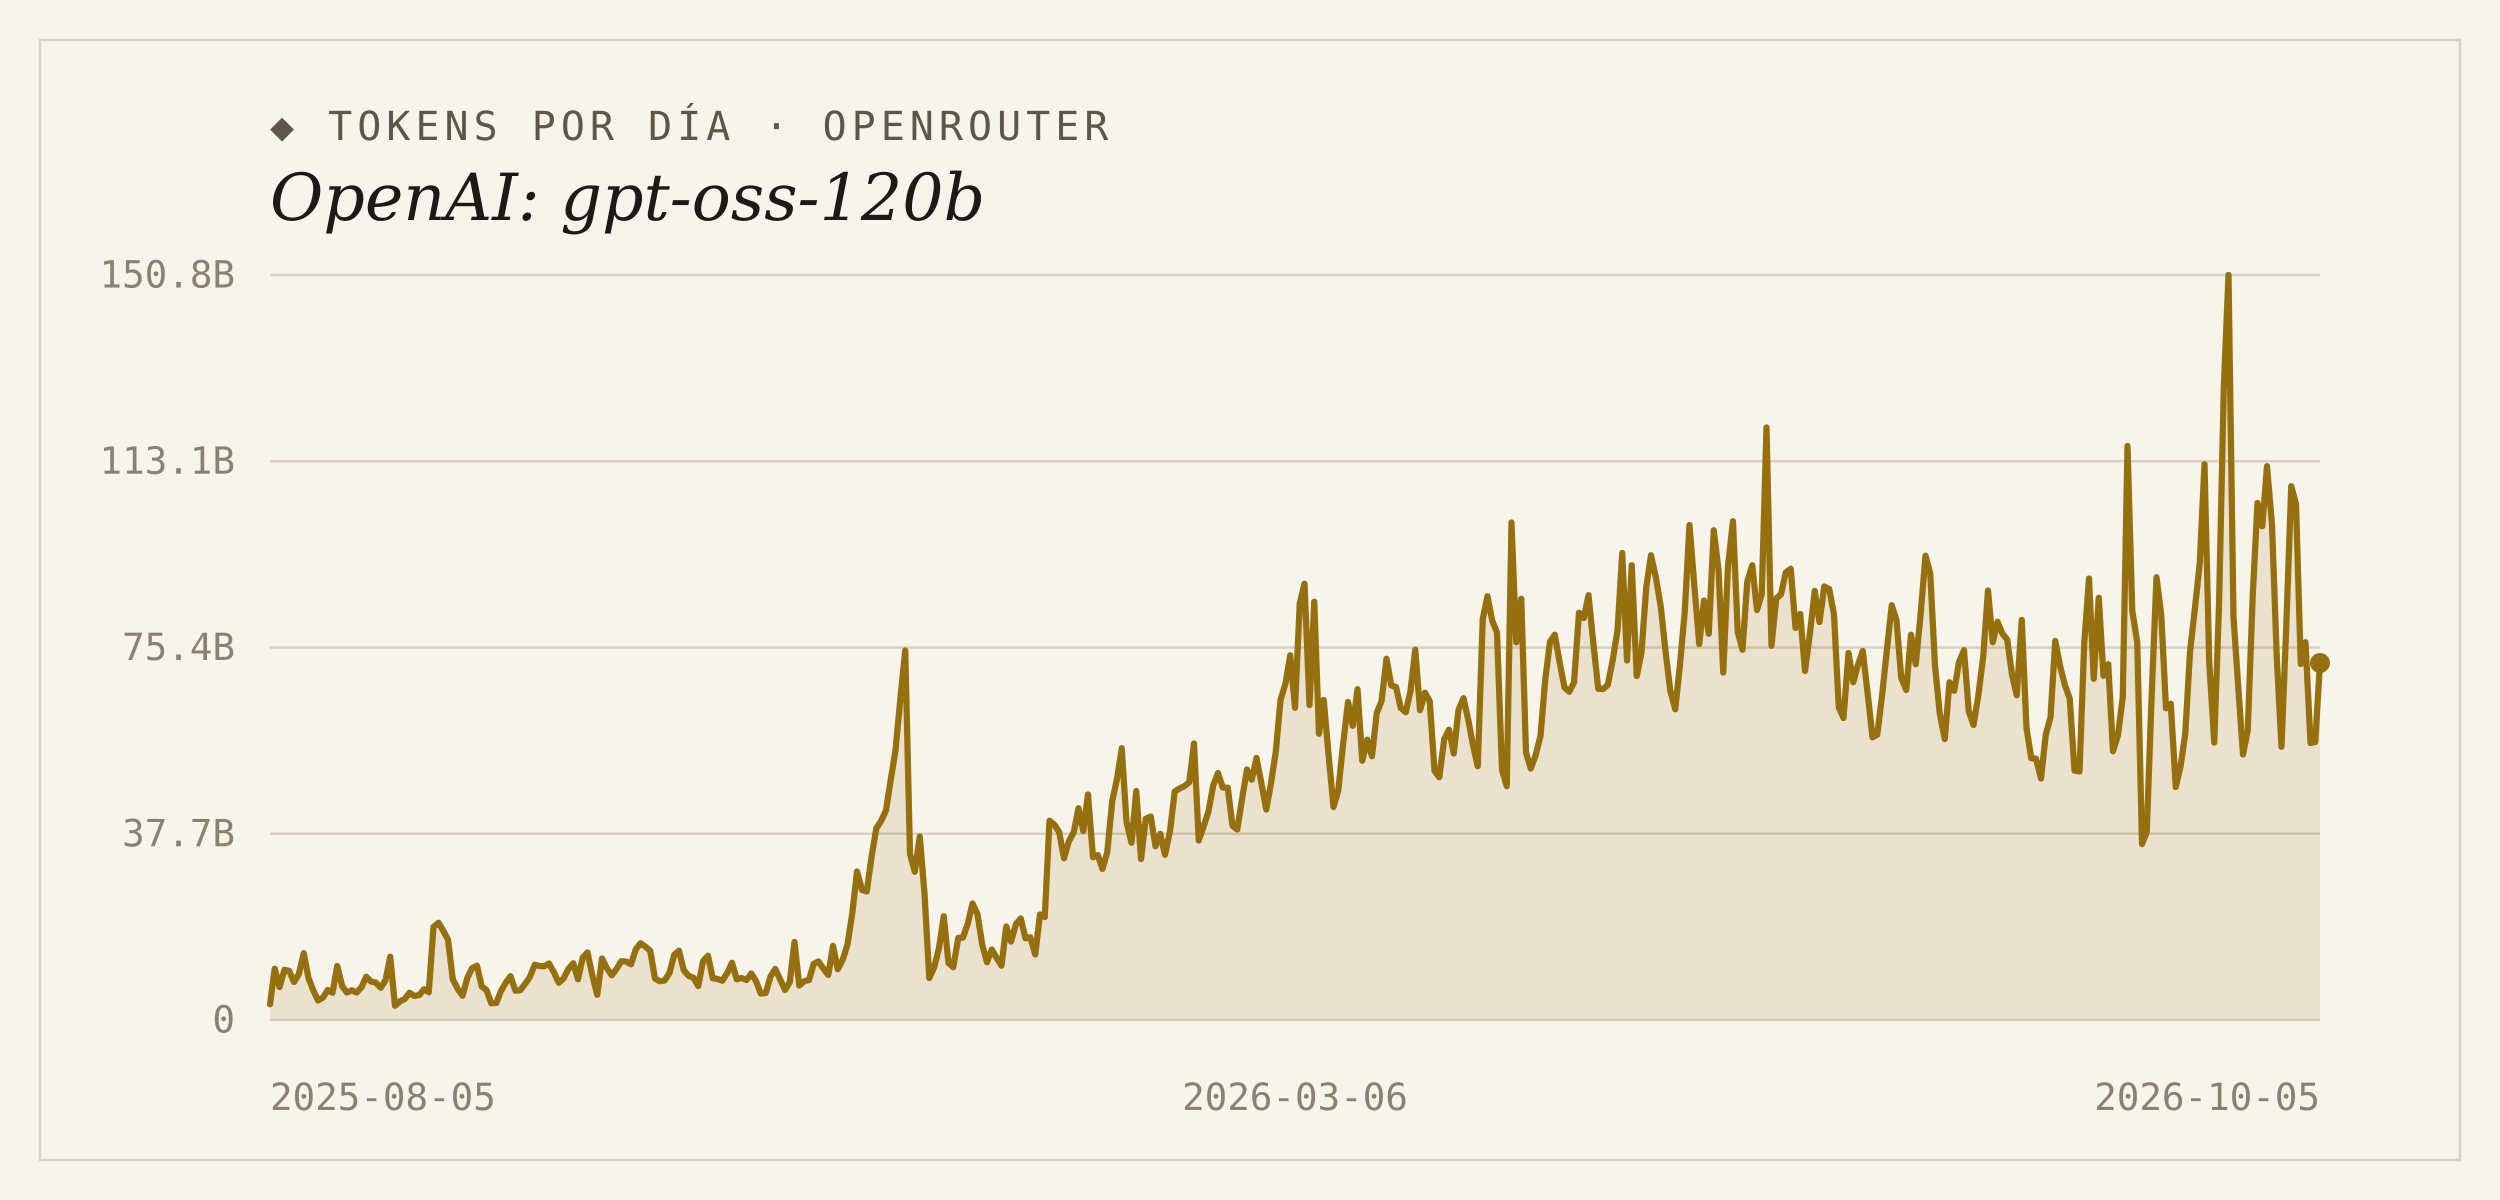
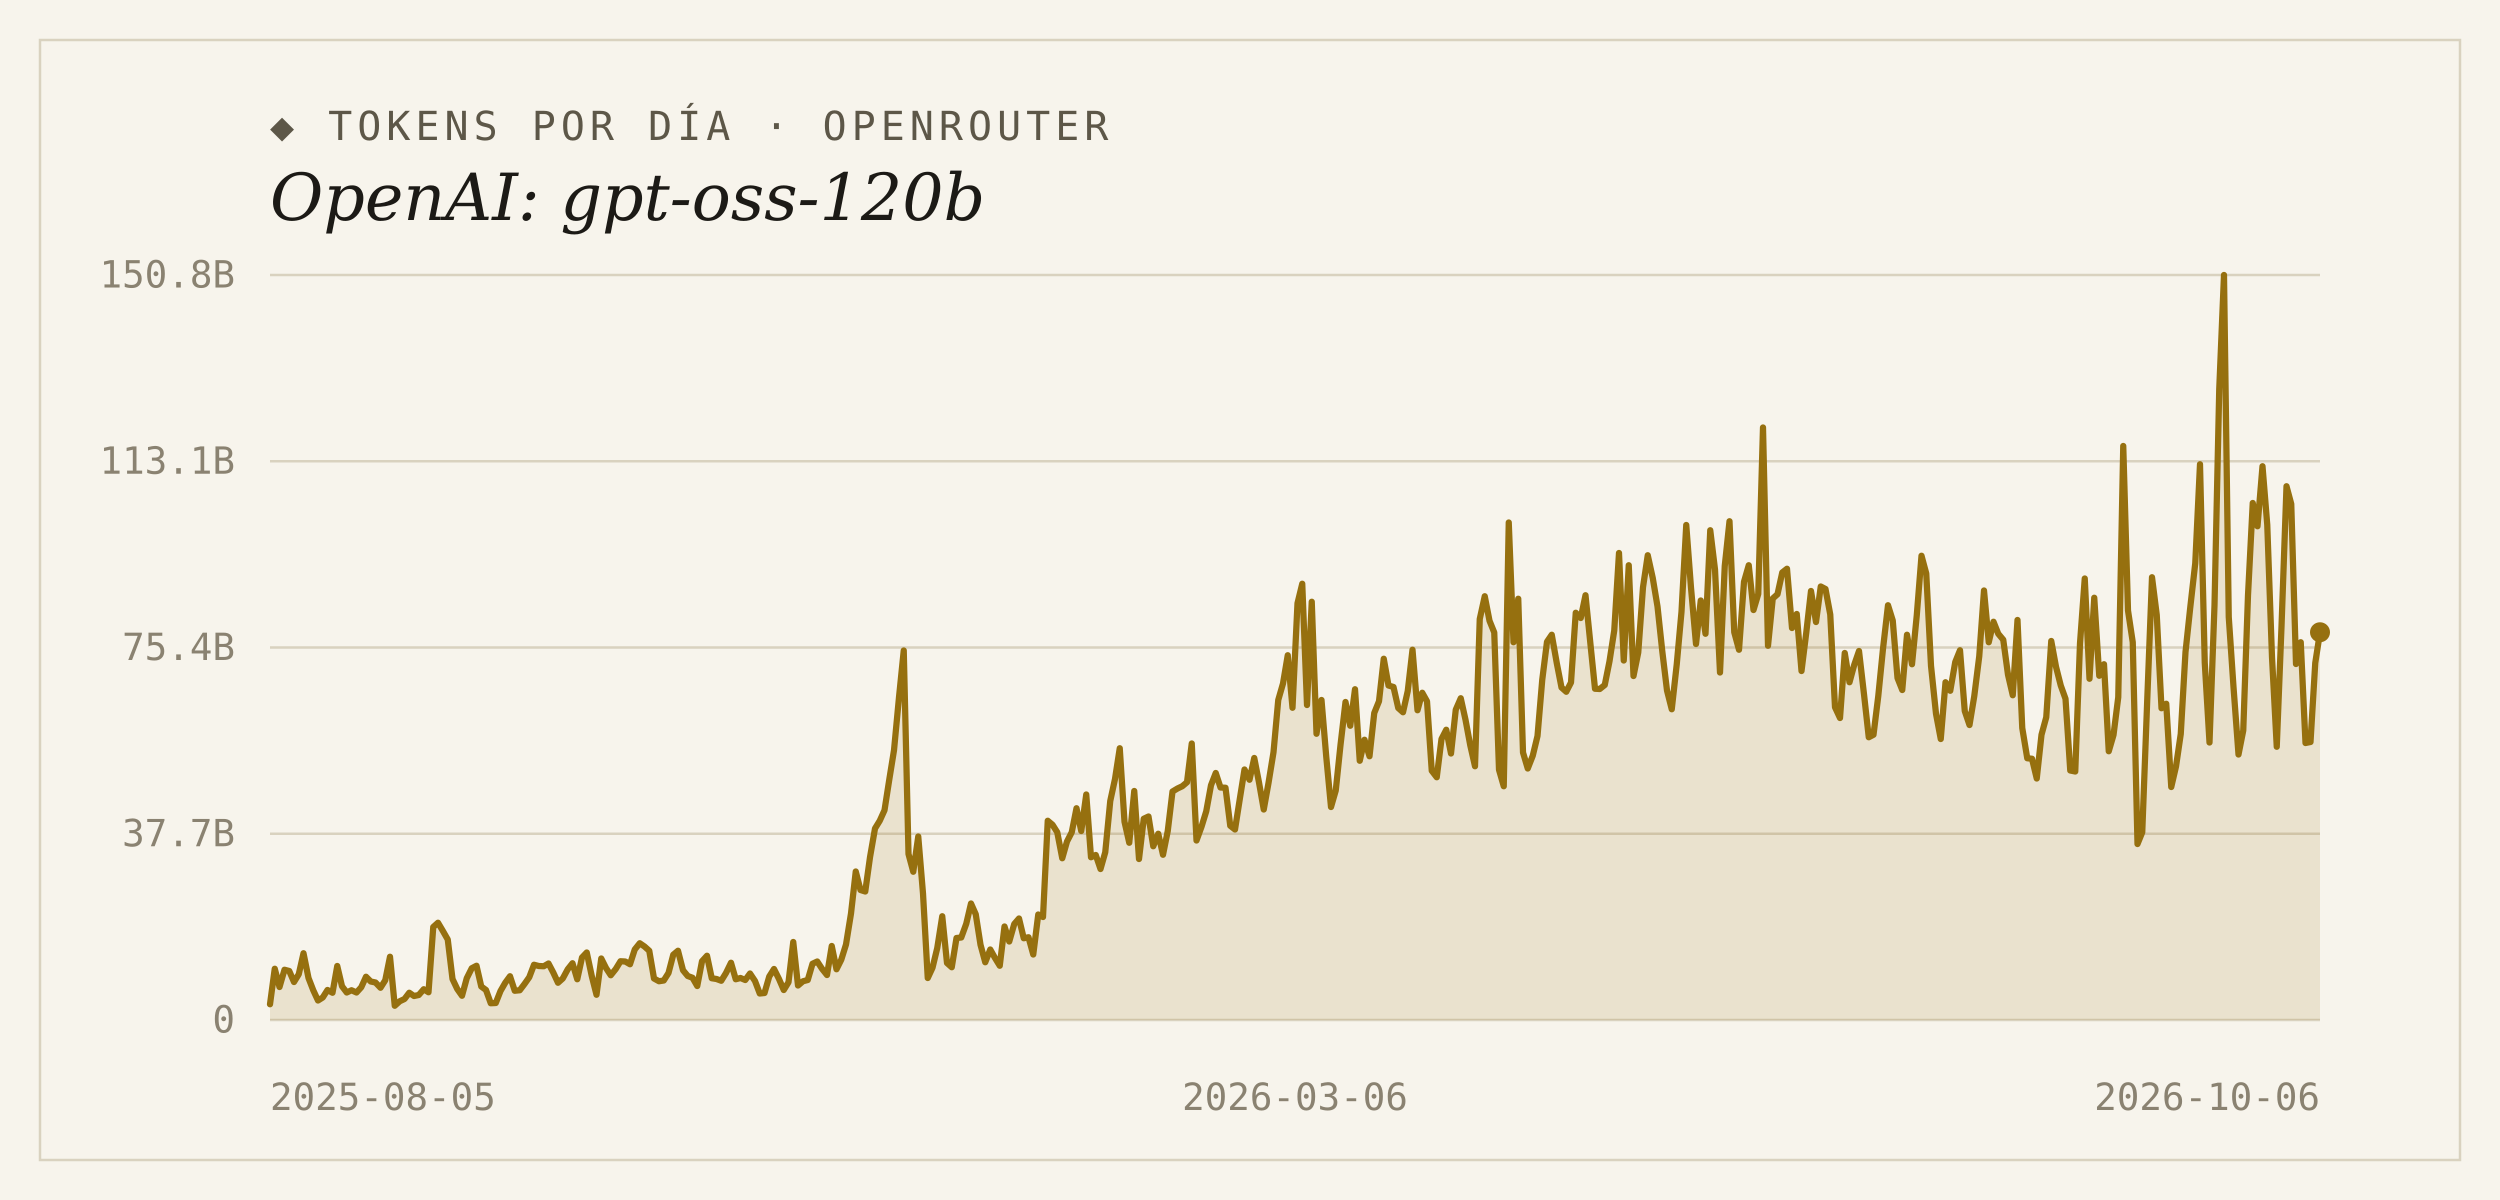
<svg xmlns="http://www.w3.org/2000/svg" width="1000" height="480" viewBox="0 0 1000 480">
  <rect width="1000" height="480" fill="#f7f4ec" />
  <rect x="16" y="16" width="968" height="448" fill="none" stroke="#d9d2bf" stroke-width="1" />
  <text x="108" y="56" font-family="'DejaVu Sans Mono', Consolas, monospace" font-size="16" letter-spacing="2" fill="#5d5748">◆ TOKENS POR DÍA · OPENROUTER</text>
  <text x="108" y="88" font-family="Georgia, 'DejaVu Serif', serif" font-size="26" font-style="italic" fill="#1c1a16">OpenAI: gpt-oss-120b</text>
  <line x1="108" y1="408.0" x2="928" y2="408.0" stroke="#d9d2bf" stroke-width="1" />
  <text x="94" y="413" text-anchor="end" font-family="'DejaVu Sans Mono', Consolas, monospace" font-size="15" fill="#8a8271">0</text>
  <line x1="108" y1="333.5" x2="928" y2="333.5" stroke="#d9d2bf" stroke-width="1" />
  <text x="94" y="338.5" text-anchor="end" font-family="'DejaVu Sans Mono', Consolas, monospace" font-size="15" fill="#8a8271">37.7B</text>
  <line x1="108" y1="259.0" x2="928" y2="259.0" stroke="#d9d2bf" stroke-width="1" />
  <text x="94" y="264" text-anchor="end" font-family="'DejaVu Sans Mono', Consolas, monospace" font-size="15" fill="#8a8271">75.4B</text>
  <line x1="108" y1="184.5" x2="928" y2="184.5" stroke="#d9d2bf" stroke-width="1" />
  <text x="94" y="189.5" text-anchor="end" font-family="'DejaVu Sans Mono', Consolas, monospace" font-size="15" fill="#8a8271">113.1B</text>
  <line x1="108" y1="110.0" x2="928" y2="110.0" stroke="#d9d2bf" stroke-width="1" />
  <text x="94" y="115" text-anchor="end" font-family="'DejaVu Sans Mono', Consolas, monospace" font-size="15" fill="#8a8271">150.8B</text>
-   <path d="M 108,408.0 L 108.0,401.7 L 109.9,387.5 L 111.8,394.8 L 113.8,387.9 L 115.7,388.4 L 117.6,392.8 L 119.5,389.7 L 121.5,381.3 L 123.4,391.2 L 125.3,396.1 L 127.2,400.2 L 129.2,399.0 L 131.1,396.0 L 133.0,397.1 L 134.9,386.4 L 136.9,394.5 L 138.8,397.0 L 140.7,396.1 L 142.6,397.0 L 144.6,394.9 L 146.5,390.7 L 148.4,392.6 L 150.3,393.0 L 152.3,395.1 L 154.2,392.1 L 156.1,382.7 L 158.0,402.3 L 160.0,400.5 L 161.9,399.6 L 163.8,397.1 L 165.7,398.4 L 167.7,398.0 L 169.6,395.7 L 171.5,396.9 L 173.4,370.8 L 175.4,369.1 L 177.3,372.3 L 179.2,375.8 L 181.1,391.6 L 183.1,395.6 L 185.0,398.3 L 186.9,391.3 L 188.8,387.3 L 190.8,386.3 L 192.7,394.6 L 194.6,396.0 L 196.5,401.3 L 198.5,401.2 L 200.4,396.4 L 202.3,393.1 L 204.2,390.5 L 206.2,396.3 L 208.1,396.1 L 210.0,393.6 L 211.9,390.9 L 213.9,385.9 L 215.8,386.4 L 217.7,386.5 L 219.6,385.4 L 221.6,389.0 L 223.5,393.1 L 225.4,391.4 L 227.3,387.7 L 229.3,385.3 L 231.2,391.7 L 233.1,383.0 L 235.0,381.0 L 237.0,390.4 L 238.9,397.9 L 240.8,383.4 L 242.7,387.2 L 244.7,390.1 L 246.6,387.6 L 248.5,384.5 L 250.4,384.6 L 252.4,385.7 L 254.3,379.8 L 256.2,377.3 L 258.1,378.6 L 260.1,380.3 L 262.0,391.4 L 263.9,392.5 L 265.8,392.2 L 267.8,389.2 L 269.7,381.9 L 271.6,380.3 L 273.5,388.1 L 275.5,390.4 L 277.4,391.1 L 279.3,394.4 L 281.2,384.5 L 283.2,382.3 L 285.1,391.3 L 287.0,391.6 L 288.9,392.3 L 290.9,389.2 L 292.8,385.1 L 294.7,391.7 L 296.6,391.2 L 298.6,392.0 L 300.5,389.4 L 302.4,392.4 L 304.3,397.4 L 306.3,397.2 L 308.2,390.6 L 310.1,387.6 L 312.0,391.6 L 314.0,396.0 L 315.9,392.9 L 317.8,376.8 L 319.7,394.2 L 321.7,392.5 L 323.6,392.0 L 325.5,385.5 L 327.4,384.6 L 329.4,387.5 L 331.3,390.0 L 333.2,378.4 L 335.1,387.7 L 337.1,383.9 L 339.0,377.8 L 340.9,365.4 L 342.8,348.6 L 344.8,356.0 L 346.7,356.6 L 348.6,342.9 L 350.5,331.4 L 352.5,328.3 L 354.4,324.1 L 356.3,311.9 L 358.2,300.1 L 360.2,278.9 L 362.1,260.2 L 364.0,341.6 L 365.9,348.7 L 367.9,334.6 L 369.8,357.4 L 371.7,391.2 L 373.6,387.1 L 375.6,379.2 L 377.5,366.5 L 379.4,385.2 L 381.3,386.9 L 383.3,375.2 L 385.2,375.0 L 387.1,369.5 L 389.0,361.4 L 391.0,365.7 L 392.9,377.9 L 394.8,384.9 L 396.7,379.8 L 398.7,383.2 L 400.6,386.3 L 402.5,370.6 L 404.4,376.6 L 406.4,369.6 L 408.3,367.4 L 410.2,375.3 L 412.1,374.9 L 414.1,381.8 L 416.0,365.8 L 417.9,366.8 L 419.8,328.3 L 421.8,329.9 L 423.7,332.9 L 425.6,343.3 L 427.5,336.6 L 429.5,332.9 L 431.4,323.3 L 433.3,332.4 L 435.2,317.8 L 437.2,342.9 L 439.1,342.0 L 441.0,347.6 L 442.9,340.9 L 444.9,320.4 L 446.8,311.6 L 448.7,299.3 L 450.6,328.7 L 452.6,337.1 L 454.5,316.4 L 456.4,343.6 L 458.3,327.5 L 460.3,326.6 L 462.2,338.5 L 464.1,333.5 L 466.0,341.9 L 468.0,332.4 L 469.9,316.6 L 471.8,315.4 L 473.7,314.5 L 475.7,312.9 L 477.6,297.4 L 479.5,336.2 L 481.4,330.7 L 483.4,324.5 L 485.3,314.1 L 487.2,309.2 L 489.1,315.0 L 491.1,315.1 L 493.0,330.3 L 494.9,331.8 L 496.8,319.7 L 498.8,307.8 L 500.7,311.9 L 502.6,303.2 L 504.5,313.0 L 506.5,323.8 L 508.4,313.2 L 510.3,300.9 L 512.2,280.0 L 514.2,273.4 L 516.1,262.1 L 518.0,283.1 L 519.9,241.3 L 521.8,233.5 L 523.8,282.0 L 525.7,240.7 L 527.6,293.5 L 529.5,280.0 L 531.5,302.7 L 533.4,322.8 L 535.3,316.2 L 537.2,298.0 L 539.2,280.8 L 541.1,290.3 L 543.0,275.7 L 544.9,304.3 L 546.9,295.9 L 548.8,302.5 L 550.7,285.2 L 552.6,280.5 L 554.6,263.5 L 556.5,274.2 L 558.4,274.8 L 560.3,283.2 L 562.3,284.9 L 564.2,276.4 L 566.1,259.9 L 568.0,284.1 L 570.0,277.1 L 571.9,280.5 L 573.8,308.3 L 575.7,310.9 L 577.7,295.6 L 579.6,291.9 L 581.5,301.4 L 583.4,283.9 L 585.4,279.3 L 587.3,287.9 L 589.2,298.1 L 591.1,306.5 L 593.1,247.6 L 595.0,238.5 L 596.9,248.3 L 598.8,253.0 L 600.8,307.9 L 602.7,314.5 L 604.6,209.0 L 606.5,256.9 L 608.5,239.5 L 610.4,301.0 L 612.3,307.4 L 614.2,302.3 L 616.2,294.4 L 618.1,271.9 L 620.0,256.7 L 621.9,253.9 L 623.9,265.2 L 625.8,275.0 L 627.7,276.7 L 629.6,273.0 L 631.6,245.1 L 633.5,247.2 L 635.4,238.1 L 637.3,256.9 L 639.3,275.5 L 641.2,275.6 L 643.1,274.0 L 645.0,264.5 L 647.0,252.2 L 648.9,221.2 L 650.8,264.2 L 652.7,226.1 L 654.7,270.4 L 656.6,261.0 L 658.5,234.9 L 660.4,222.1 L 662.4,231.2 L 664.3,242.6 L 666.2,260.4 L 668.1,276.2 L 670.1,283.7 L 672.0,265.7 L 673.9,244.7 L 675.8,210.0 L 677.8,235.1 L 679.7,257.6 L 681.6,240.2 L 683.5,253.5 L 685.5,212.1 L 687.4,227.8 L 689.3,269.0 L 691.2,226.4 L 693.2,208.5 L 695.1,252.9 L 697.0,259.9 L 698.9,232.7 L 700.9,226.1 L 702.8,244.0 L 704.7,237.6 L 706.6,171.0 L 708.6,258.3 L 710.5,239.4 L 712.4,237.7 L 714.3,229.0 L 716.3,227.5 L 718.2,251.2 L 720.1,245.6 L 722.0,268.4 L 724.0,253.1 L 725.9,236.4 L 727.8,248.8 L 729.7,234.6 L 731.7,235.6 L 733.6,245.8 L 735.5,282.9 L 737.4,287.2 L 739.4,261.2 L 741.3,272.9 L 743.2,265.9 L 745.1,260.4 L 747.1,277.7 L 749.0,294.9 L 750.9,293.9 L 752.8,278.5 L 754.8,259.5 L 756.7,242.1 L 758.6,248.2 L 760.5,271.2 L 762.5,276.0 L 764.4,253.9 L 766.3,265.7 L 768.2,246.2 L 770.2,222.3 L 772.1,229.4 L 774.0,266.3 L 775.9,285.5 L 777.9,295.6 L 779.8,272.9 L 781.7,276.3 L 783.6,264.8 L 785.6,260.1 L 787.5,284.4 L 789.4,290.0 L 791.3,278.5 L 793.3,262.5 L 795.2,236.2 L 797.1,256.9 L 799.0,248.7 L 801.0,253.5 L 802.9,255.9 L 804.8,269.9 L 806.7,278.1 L 808.7,248.0 L 810.6,291.2 L 812.5,303.3 L 814.4,303.5 L 816.4,311.4 L 818.3,293.9 L 820.2,286.9 L 822.1,256.4 L 824.1,266.7 L 826.0,274.2 L 827.9,279.5 L 829.8,308.2 L 831.8,308.6 L 833.7,257.3 L 835.6,231.4 L 837.5,271.5 L 839.5,239.1 L 841.4,270.3 L 843.3,265.7 L 845.2,300.5 L 847.2,294.0 L 849.1,278.9 L 851.0,178.4 L 852.9,244.2 L 854.9,256.9 L 856.8,337.6 L 858.7,332.9 L 860.6,279.8 L 862.6,230.9 L 864.5,246.0 L 866.4,283.3 L 868.3,281.5 L 870.3,314.8 L 872.2,306.6 L 874.1,293.6 L 876.0,260.8 L 878.0,243.0 L 879.9,225.3 L 881.8,185.7 L 883.7,265.1 L 885.7,297.0 L 887.6,242.1 L 889.5,155.5 L 891.4,110.0 L 893.4,246.8 L 895.3,274.8 L 897.2,301.8 L 899.1,292.2 L 901.1,238.1 L 903.0,201.2 L 904.9,210.5 L 906.8,186.5 L 908.8,209.9 L 910.7,262.9 L 912.6,298.7 L 914.5,250.7 L 916.5,194.5 L 918.4,201.6 L 920.3,265.6 L 922.2,256.9 L 924.2,297.2 L 926.1,296.8 L 928.0,265.2 L 928.0,408.0 Z" fill="#96700f" fill-opacity="0.14" />
-   <polyline points="108.0,401.7 109.9,387.5 111.8,394.8 113.8,387.9 115.7,388.4 117.6,392.8 119.5,389.7 121.5,381.3 123.4,391.2 125.3,396.1 127.2,400.2 129.2,399.0 131.1,396.0 133.0,397.1 134.9,386.4 136.9,394.5 138.8,397.0 140.7,396.1 142.6,397.0 144.6,394.9 146.5,390.7 148.4,392.6 150.3,393.0 152.3,395.1 154.2,392.1 156.1,382.7 158.0,402.3 160.0,400.5 161.9,399.6 163.8,397.1 165.7,398.4 167.7,398.0 169.6,395.7 171.5,396.9 173.4,370.8 175.4,369.1 177.3,372.3 179.2,375.8 181.1,391.6 183.1,395.6 185.0,398.3 186.9,391.3 188.8,387.3 190.8,386.3 192.7,394.6 194.6,396.0 196.5,401.3 198.5,401.2 200.4,396.4 202.3,393.1 204.2,390.5 206.2,396.3 208.1,396.1 210.0,393.6 211.9,390.9 213.9,385.9 215.8,386.4 217.7,386.5 219.6,385.4 221.6,389.0 223.5,393.1 225.4,391.4 227.3,387.7 229.3,385.3 231.2,391.7 233.1,383.0 235.0,381.0 237.0,390.4 238.9,397.9 240.8,383.4 242.7,387.2 244.7,390.1 246.6,387.6 248.5,384.5 250.4,384.6 252.4,385.7 254.3,379.8 256.2,377.3 258.1,378.6 260.1,380.3 262.0,391.4 263.9,392.5 265.8,392.2 267.8,389.2 269.7,381.9 271.6,380.3 273.5,388.1 275.5,390.4 277.4,391.1 279.3,394.4 281.2,384.5 283.2,382.3 285.1,391.3 287.0,391.6 288.9,392.3 290.9,389.2 292.8,385.1 294.7,391.7 296.6,391.2 298.6,392.0 300.5,389.4 302.4,392.4 304.3,397.4 306.3,397.2 308.2,390.6 310.1,387.6 312.0,391.6 314.0,396.0 315.9,392.9 317.8,376.8 319.7,394.2 321.7,392.5 323.6,392.0 325.5,385.5 327.4,384.6 329.4,387.5 331.3,390.0 333.2,378.4 335.1,387.7 337.1,383.9 339.0,377.8 340.9,365.4 342.8,348.6 344.8,356.0 346.7,356.6 348.6,342.9 350.5,331.4 352.5,328.3 354.4,324.1 356.3,311.9 358.2,300.1 360.2,278.9 362.1,260.2 364.0,341.6 365.9,348.7 367.9,334.6 369.8,357.4 371.7,391.2 373.6,387.1 375.6,379.2 377.5,366.5 379.4,385.2 381.3,386.9 383.3,375.2 385.2,375.0 387.1,369.5 389.0,361.4 391.0,365.7 392.9,377.9 394.8,384.9 396.7,379.8 398.7,383.2 400.6,386.3 402.5,370.6 404.4,376.6 406.4,369.6 408.3,367.4 410.2,375.3 412.1,374.9 414.1,381.8 416.0,365.8 417.9,366.8 419.8,328.3 421.8,329.9 423.7,332.9 425.6,343.3 427.5,336.6 429.5,332.9 431.4,323.3 433.3,332.4 435.2,317.8 437.2,342.9 439.1,342.0 441.0,347.6 442.9,340.9 444.9,320.4 446.8,311.6 448.7,299.3 450.6,328.7 452.6,337.1 454.5,316.4 456.4,343.6 458.3,327.5 460.3,326.6 462.2,338.5 464.1,333.5 466.0,341.9 468.0,332.4 469.9,316.6 471.8,315.4 473.7,314.5 475.7,312.9 477.6,297.4 479.5,336.2 481.4,330.7 483.4,324.5 485.3,314.1 487.2,309.2 489.1,315.0 491.1,315.1 493.0,330.3 494.9,331.8 496.8,319.7 498.8,307.8 500.7,311.9 502.6,303.2 504.5,313.0 506.5,323.8 508.4,313.2 510.3,300.9 512.2,280.0 514.2,273.4 516.1,262.1 518.0,283.1 519.9,241.3 521.8,233.5 523.8,282.0 525.7,240.7 527.6,293.5 529.5,280.0 531.5,302.7 533.4,322.8 535.3,316.2 537.2,298.0 539.2,280.8 541.1,290.3 543.0,275.7 544.9,304.3 546.9,295.9 548.8,302.5 550.7,285.2 552.6,280.5 554.6,263.5 556.5,274.2 558.4,274.8 560.3,283.2 562.3,284.9 564.2,276.4 566.1,259.9 568.0,284.1 570.0,277.1 571.9,280.5 573.8,308.3 575.7,310.9 577.7,295.6 579.6,291.9 581.5,301.4 583.4,283.9 585.4,279.3 587.3,287.9 589.2,298.1 591.1,306.5 593.1,247.6 595.0,238.5 596.9,248.3 598.8,253.0 600.8,307.9 602.7,314.5 604.6,209.0 606.5,256.9 608.5,239.5 610.4,301.0 612.3,307.4 614.2,302.3 616.2,294.4 618.1,271.9 620.0,256.7 621.9,253.9 623.9,265.2 625.8,275.0 627.7,276.7 629.6,273.0 631.6,245.1 633.5,247.2 635.4,238.1 637.3,256.9 639.3,275.5 641.2,275.6 643.1,274.0 645.0,264.5 647.0,252.2 648.9,221.2 650.8,264.2 652.7,226.1 654.7,270.4 656.6,261.0 658.5,234.9 660.4,222.1 662.4,231.2 664.3,242.6 666.2,260.4 668.1,276.2 670.1,283.7 672.0,265.7 673.9,244.7 675.8,210.0 677.8,235.1 679.7,257.6 681.6,240.2 683.5,253.5 685.5,212.1 687.4,227.8 689.3,269.0 691.2,226.4 693.2,208.5 695.1,252.9 697.0,259.9 698.9,232.7 700.9,226.1 702.8,244.0 704.7,237.6 706.6,171.0 708.6,258.3 710.5,239.4 712.4,237.7 714.3,229.0 716.3,227.5 718.2,251.2 720.1,245.6 722.0,268.4 724.0,253.1 725.9,236.4 727.8,248.8 729.7,234.6 731.7,235.6 733.6,245.8 735.5,282.9 737.4,287.2 739.4,261.2 741.3,272.9 743.2,265.9 745.1,260.4 747.1,277.7 749.0,294.9 750.9,293.9 752.8,278.5 754.8,259.5 756.7,242.1 758.6,248.2 760.5,271.2 762.5,276.0 764.4,253.9 766.3,265.7 768.2,246.2 770.2,222.3 772.1,229.4 774.0,266.3 775.9,285.5 777.9,295.6 779.8,272.9 781.7,276.3 783.6,264.8 785.6,260.1 787.5,284.4 789.4,290.0 791.3,278.5 793.3,262.5 795.2,236.2 797.1,256.9 799.0,248.7 801.0,253.5 802.9,255.9 804.8,269.9 806.7,278.1 808.7,248.0 810.6,291.2 812.5,303.3 814.4,303.5 816.4,311.4 818.3,293.9 820.2,286.9 822.1,256.4 824.1,266.7 826.0,274.2 827.9,279.5 829.8,308.2 831.8,308.6 833.7,257.3 835.6,231.4 837.5,271.5 839.5,239.1 841.4,270.3 843.3,265.7 845.2,300.5 847.2,294.0 849.1,278.9 851.0,178.4 852.9,244.2 854.9,256.9 856.8,337.6 858.7,332.9 860.6,279.8 862.6,230.9 864.5,246.0 866.4,283.3 868.3,281.5 870.3,314.8 872.2,306.6 874.1,293.6 876.0,260.8 878.0,243.0 879.9,225.3 881.8,185.7 883.7,265.1 885.7,297.0 887.6,242.1 889.5,155.5 891.4,110.0 893.4,246.8 895.3,274.8 897.2,301.8 899.1,292.2 901.1,238.1 903.0,201.2 904.9,210.5 906.8,186.5 908.8,209.9 910.7,262.9 912.6,298.7 914.5,250.7 916.5,194.5 918.4,201.6 920.3,265.6 922.2,256.9 924.2,297.2 926.1,296.8 928.0,265.2" fill="none" stroke="#96700f" stroke-width="2.5" stroke-linejoin="round" stroke-linecap="round" />
-   <circle cx="928.0" cy="265.2" r="4" fill="#96700f" />
+   <path d="M 108,408.0 L 108.0,401.7 L 109.9,387.5 L 111.8,394.8 L 113.8,387.9 L 115.7,388.4 L 117.6,392.8 L 119.5,389.7 L 121.4,381.3 L 123.4,391.2 L 125.3,396.1 L 127.2,400.2 L 129.1,399.0 L 131.0,396.0 L 133.0,397.1 L 134.9,386.4 L 136.8,394.5 L 138.7,397.0 L 140.6,396.1 L 142.6,397.0 L 144.5,394.9 L 146.4,390.7 L 148.3,392.6 L 150.2,393.0 L 152.2,395.1 L 154.1,392.1 L 156.0,382.7 L 157.9,402.3 L 159.9,400.5 L 161.8,399.6 L 163.7,397.1 L 165.6,398.4 L 167.5,398.0 L 169.5,395.7 L 171.4,396.9 L 173.3,370.8 L 175.2,369.1 L 177.1,372.3 L 179.1,375.8 L 181.0,391.6 L 182.9,395.6 L 184.8,398.3 L 186.7,391.3 L 188.7,387.3 L 190.6,386.3 L 192.5,394.6 L 194.4,396.0 L 196.3,401.3 L 198.3,401.2 L 200.2,396.4 L 202.1,393.1 L 204.0,390.5 L 205.9,396.3 L 207.9,396.1 L 209.8,393.6 L 211.7,390.9 L 213.6,385.9 L 215.5,386.4 L 217.5,386.5 L 219.4,385.4 L 221.3,389.0 L 223.2,393.1 L 225.1,391.4 L 227.1,387.7 L 229.0,385.3 L 230.9,391.7 L 232.8,383.0 L 234.7,381.0 L 236.7,390.4 L 238.6,397.9 L 240.5,383.4 L 242.4,387.2 L 244.3,390.1 L 246.3,387.6 L 248.2,384.5 L 250.1,384.6 L 252.0,385.7 L 253.9,379.8 L 255.9,377.3 L 257.8,378.6 L 259.7,380.3 L 261.6,391.4 L 263.6,392.5 L 265.5,392.2 L 267.4,389.2 L 269.3,381.9 L 271.2,380.3 L 273.2,388.1 L 275.1,390.4 L 277.0,391.1 L 278.9,394.4 L 280.8,384.5 L 282.8,382.3 L 284.7,391.3 L 286.6,391.6 L 288.5,392.3 L 290.4,389.2 L 292.4,385.1 L 294.3,391.7 L 296.2,391.2 L 298.1,392.0 L 300.0,389.4 L 302.0,392.4 L 303.9,397.4 L 305.8,397.2 L 307.7,390.6 L 309.6,387.6 L 311.6,391.6 L 313.5,396.0 L 315.4,392.9 L 317.3,376.8 L 319.2,394.2 L 321.2,392.5 L 323.1,392.0 L 325.0,385.5 L 326.9,384.6 L 328.8,387.5 L 330.8,390.0 L 332.7,378.4 L 334.6,387.7 L 336.5,383.9 L 338.4,377.8 L 340.4,365.4 L 342.3,348.6 L 344.2,356.0 L 346.1,356.6 L 348.0,342.9 L 350.0,331.4 L 351.9,328.3 L 353.8,324.1 L 355.7,311.9 L 357.6,300.1 L 359.6,278.9 L 361.5,260.2 L 363.4,341.6 L 365.3,348.7 L 367.3,334.6 L 369.2,357.4 L 371.1,391.2 L 373.0,387.1 L 374.9,379.2 L 376.9,366.5 L 378.8,385.2 L 380.7,386.9 L 382.6,375.2 L 384.5,375.0 L 386.5,369.5 L 388.4,361.4 L 390.3,365.7 L 392.2,377.9 L 394.1,384.9 L 396.1,379.8 L 398.0,383.2 L 399.9,386.3 L 401.8,370.6 L 403.7,376.6 L 405.7,369.6 L 407.6,367.4 L 409.5,375.3 L 411.4,374.9 L 413.3,381.8 L 415.3,365.8 L 417.2,366.8 L 419.1,328.3 L 421.0,329.9 L 422.9,332.9 L 424.9,343.3 L 426.8,336.6 L 428.7,332.9 L 430.6,323.3 L 432.5,332.4 L 434.5,317.8 L 436.4,342.9 L 438.3,342.0 L 440.2,347.6 L 442.1,340.9 L 444.1,320.4 L 446.0,311.6 L 447.9,299.3 L 449.8,328.7 L 451.7,337.1 L 453.7,316.4 L 455.6,343.6 L 457.5,327.5 L 459.4,326.6 L 461.3,338.5 L 463.3,333.5 L 465.2,341.9 L 467.1,332.4 L 469.0,316.6 L 471.0,315.4 L 472.9,314.5 L 474.8,312.9 L 476.7,297.4 L 478.6,336.2 L 480.6,330.7 L 482.5,324.5 L 484.4,314.1 L 486.3,309.2 L 488.2,315.0 L 490.2,315.1 L 492.1,330.3 L 494.0,331.8 L 495.9,319.7 L 497.8,307.8 L 499.8,311.9 L 501.7,303.2 L 503.6,313.0 L 505.5,323.8 L 507.4,313.2 L 509.4,300.9 L 511.3,280.0 L 513.2,273.4 L 515.1,262.1 L 517.0,283.1 L 519.0,241.3 L 520.9,233.5 L 522.8,282.0 L 524.7,240.7 L 526.6,293.5 L 528.6,280.0 L 530.5,302.7 L 532.4,322.8 L 534.3,316.2 L 536.2,298.0 L 538.2,280.8 L 540.1,290.3 L 542.0,275.7 L 543.9,304.3 L 545.8,295.9 L 547.8,302.5 L 549.7,285.2 L 551.6,280.5 L 553.5,263.5 L 555.4,274.2 L 557.4,274.8 L 559.3,283.2 L 561.2,284.9 L 563.1,276.4 L 565.0,259.9 L 567.0,284.1 L 568.9,277.1 L 570.8,280.5 L 572.7,308.3 L 574.7,310.9 L 576.6,295.6 L 578.5,291.9 L 580.4,301.4 L 582.3,283.9 L 584.3,279.3 L 586.2,287.9 L 588.1,298.1 L 590.0,306.5 L 591.9,247.6 L 593.9,238.5 L 595.8,248.3 L 597.7,253.0 L 599.6,307.9 L 601.5,314.5 L 603.5,209.0 L 605.4,256.9 L 607.3,239.5 L 609.2,301.0 L 611.1,307.4 L 613.1,302.3 L 615.0,294.4 L 616.9,271.9 L 618.8,256.7 L 620.7,253.9 L 622.7,265.2 L 624.6,275.0 L 626.5,276.7 L 628.4,273.0 L 630.3,245.1 L 632.3,247.2 L 634.2,238.1 L 636.1,256.9 L 638.0,275.5 L 639.9,275.6 L 641.9,274.0 L 643.8,264.5 L 645.7,252.2 L 647.6,221.2 L 649.5,264.2 L 651.5,226.1 L 653.4,270.4 L 655.3,261.0 L 657.2,234.9 L 659.1,222.1 L 661.1,231.2 L 663.0,242.6 L 664.9,260.4 L 666.8,276.2 L 668.7,283.7 L 670.7,265.7 L 672.6,244.7 L 674.5,210.0 L 676.4,235.1 L 678.4,257.6 L 680.3,240.2 L 682.2,253.5 L 684.1,212.1 L 686.0,227.8 L 688.0,269.0 L 689.9,226.4 L 691.8,208.5 L 693.7,252.9 L 695.6,259.9 L 697.6,232.7 L 699.5,226.1 L 701.4,244.0 L 703.3,237.6 L 705.2,171.0 L 707.2,258.3 L 709.1,239.4 L 711.0,237.7 L 712.9,229.0 L 714.8,227.5 L 716.8,251.2 L 718.7,245.6 L 720.6,268.4 L 722.5,253.1 L 724.4,236.4 L 726.4,248.8 L 728.3,234.6 L 730.2,235.6 L 732.1,245.8 L 734.0,282.9 L 736.0,287.2 L 737.9,261.2 L 739.8,272.9 L 741.7,265.9 L 743.6,260.4 L 745.6,277.7 L 747.5,294.9 L 749.4,293.9 L 751.3,278.5 L 753.2,259.5 L 755.2,242.1 L 757.1,248.2 L 759.0,271.2 L 760.9,276.0 L 762.8,253.9 L 764.8,265.7 L 766.7,246.2 L 768.6,222.3 L 770.5,229.4 L 772.4,266.3 L 774.4,285.5 L 776.3,295.6 L 778.2,272.9 L 780.1,276.3 L 782.1,264.8 L 784.0,260.1 L 785.9,284.4 L 787.8,290.0 L 789.7,278.5 L 791.7,262.5 L 793.6,236.2 L 795.5,256.9 L 797.4,248.7 L 799.3,253.5 L 801.3,255.9 L 803.2,269.9 L 805.1,278.1 L 807.0,248.0 L 808.9,291.2 L 810.9,303.3 L 812.8,303.5 L 814.7,311.4 L 816.6,293.9 L 818.5,286.9 L 820.5,256.4 L 822.4,266.7 L 824.3,274.2 L 826.2,279.5 L 828.1,308.2 L 830.1,308.6 L 832.0,257.3 L 833.9,231.4 L 835.8,271.5 L 837.7,239.1 L 839.7,270.3 L 841.6,265.7 L 843.5,300.5 L 845.4,294.0 L 847.3,278.9 L 849.3,178.4 L 851.2,244.2 L 853.1,256.9 L 855.0,337.6 L 856.9,332.9 L 858.9,279.8 L 860.8,230.9 L 862.7,246.0 L 864.6,283.3 L 866.5,281.5 L 868.5,314.8 L 870.4,306.6 L 872.3,293.6 L 874.2,260.8 L 876.1,243.0 L 878.1,225.3 L 880.0,185.7 L 881.9,265.1 L 883.8,297.0 L 885.8,242.1 L 887.7,155.5 L 889.6,110.0 L 891.5,246.8 L 893.4,274.8 L 895.4,301.8 L 897.3,292.2 L 899.2,238.1 L 901.1,201.2 L 903.0,210.5 L 905.0,186.5 L 906.9,209.9 L 908.8,262.9 L 910.7,298.7 L 912.6,250.7 L 914.6,194.5 L 916.5,201.6 L 918.4,265.6 L 920.3,256.9 L 922.2,297.2 L 924.2,296.8 L 926.1,265.2 L 928.0,252.9 L 928.0,408.0 Z" fill="#96700f" fill-opacity="0.14" />
+   <polyline points="108.0,401.7 109.9,387.5 111.8,394.8 113.8,387.9 115.7,388.4 117.6,392.8 119.5,389.7 121.4,381.3 123.4,391.2 125.3,396.1 127.2,400.2 129.1,399.0 131.0,396.0 133.0,397.1 134.9,386.4 136.8,394.5 138.7,397.0 140.6,396.1 142.6,397.0 144.5,394.9 146.4,390.7 148.3,392.6 150.2,393.0 152.2,395.1 154.1,392.1 156.0,382.7 157.9,402.3 159.9,400.5 161.8,399.6 163.7,397.1 165.6,398.4 167.5,398.0 169.5,395.7 171.4,396.9 173.3,370.8 175.2,369.1 177.1,372.3 179.1,375.8 181.0,391.6 182.9,395.6 184.8,398.3 186.7,391.3 188.7,387.3 190.6,386.3 192.5,394.6 194.4,396.0 196.3,401.3 198.3,401.2 200.2,396.4 202.1,393.1 204.0,390.5 205.9,396.3 207.9,396.1 209.8,393.6 211.7,390.9 213.6,385.9 215.5,386.4 217.5,386.5 219.4,385.4 221.3,389.0 223.2,393.1 225.1,391.4 227.1,387.7 229.0,385.3 230.9,391.7 232.8,383.0 234.7,381.0 236.7,390.4 238.6,397.9 240.5,383.4 242.4,387.2 244.3,390.1 246.3,387.6 248.2,384.5 250.1,384.6 252.0,385.7 253.9,379.8 255.9,377.3 257.8,378.6 259.7,380.3 261.6,391.4 263.6,392.5 265.5,392.2 267.4,389.2 269.3,381.9 271.2,380.3 273.2,388.1 275.1,390.4 277.0,391.1 278.9,394.4 280.8,384.5 282.8,382.3 284.7,391.3 286.6,391.6 288.5,392.3 290.4,389.2 292.4,385.1 294.3,391.7 296.2,391.2 298.1,392.0 300.0,389.4 302.0,392.4 303.9,397.4 305.8,397.2 307.7,390.6 309.6,387.6 311.6,391.6 313.5,396.0 315.4,392.9 317.3,376.8 319.2,394.2 321.2,392.5 323.1,392.0 325.0,385.5 326.9,384.6 328.8,387.5 330.8,390.0 332.7,378.4 334.6,387.7 336.5,383.9 338.4,377.8 340.4,365.4 342.3,348.6 344.2,356.0 346.1,356.6 348.0,342.9 350.0,331.4 351.9,328.3 353.8,324.1 355.7,311.9 357.6,300.1 359.6,278.9 361.5,260.2 363.4,341.6 365.3,348.7 367.3,334.6 369.2,357.4 371.1,391.2 373.0,387.1 374.9,379.2 376.9,366.5 378.8,385.2 380.7,386.9 382.6,375.2 384.5,375.0 386.5,369.5 388.4,361.4 390.3,365.7 392.2,377.9 394.1,384.9 396.1,379.8 398.0,383.2 399.9,386.3 401.8,370.6 403.7,376.6 405.7,369.6 407.6,367.4 409.5,375.3 411.4,374.9 413.3,381.8 415.3,365.8 417.2,366.8 419.1,328.3 421.0,329.9 422.9,332.9 424.9,343.3 426.8,336.6 428.7,332.9 430.6,323.3 432.5,332.4 434.5,317.8 436.4,342.9 438.3,342.0 440.2,347.6 442.1,340.9 444.1,320.4 446.0,311.6 447.9,299.3 449.8,328.7 451.7,337.1 453.7,316.4 455.6,343.6 457.5,327.5 459.4,326.6 461.3,338.5 463.3,333.5 465.2,341.9 467.1,332.4 469.0,316.6 471.0,315.4 472.9,314.5 474.8,312.9 476.7,297.4 478.6,336.2 480.6,330.7 482.5,324.5 484.4,314.1 486.3,309.2 488.2,315.0 490.2,315.1 492.1,330.3 494.0,331.8 495.9,319.7 497.8,307.8 499.8,311.9 501.7,303.2 503.6,313.0 505.5,323.8 507.4,313.2 509.4,300.9 511.3,280.0 513.2,273.4 515.1,262.1 517.0,283.1 519.0,241.3 520.9,233.5 522.8,282.0 524.7,240.7 526.6,293.5 528.6,280.0 530.5,302.7 532.4,322.8 534.3,316.2 536.2,298.0 538.2,280.8 540.1,290.3 542.0,275.7 543.9,304.3 545.8,295.9 547.8,302.5 549.7,285.2 551.6,280.5 553.5,263.5 555.4,274.2 557.4,274.8 559.3,283.2 561.2,284.9 563.1,276.4 565.0,259.9 567.0,284.1 568.9,277.1 570.8,280.5 572.7,308.3 574.7,310.9 576.6,295.6 578.5,291.9 580.4,301.4 582.3,283.9 584.3,279.3 586.2,287.9 588.1,298.1 590.0,306.5 591.9,247.6 593.9,238.5 595.8,248.3 597.7,253.0 599.6,307.9 601.5,314.5 603.5,209.0 605.4,256.9 607.3,239.5 609.2,301.0 611.1,307.4 613.1,302.3 615.0,294.4 616.9,271.9 618.8,256.7 620.7,253.9 622.7,265.2 624.6,275.0 626.5,276.7 628.4,273.0 630.3,245.1 632.3,247.2 634.2,238.1 636.1,256.9 638.0,275.5 639.9,275.6 641.9,274.0 643.8,264.5 645.7,252.2 647.6,221.2 649.5,264.2 651.5,226.1 653.4,270.4 655.3,261.0 657.2,234.9 659.1,222.1 661.1,231.2 663.0,242.6 664.9,260.4 666.8,276.2 668.7,283.7 670.7,265.7 672.6,244.7 674.5,210.0 676.4,235.1 678.4,257.6 680.3,240.2 682.2,253.5 684.1,212.1 686.0,227.8 688.0,269.0 689.9,226.4 691.8,208.5 693.7,252.9 695.6,259.9 697.6,232.7 699.5,226.1 701.4,244.0 703.3,237.6 705.2,171.0 707.2,258.3 709.1,239.4 711.0,237.7 712.9,229.0 714.8,227.5 716.8,251.2 718.7,245.6 720.6,268.4 722.5,253.1 724.4,236.4 726.4,248.8 728.3,234.6 730.2,235.6 732.1,245.8 734.0,282.9 736.0,287.2 737.9,261.2 739.8,272.9 741.7,265.9 743.6,260.4 745.6,277.7 747.5,294.9 749.4,293.9 751.3,278.5 753.2,259.5 755.2,242.1 757.1,248.2 759.0,271.2 760.9,276.0 762.8,253.9 764.8,265.7 766.7,246.2 768.6,222.3 770.5,229.4 772.4,266.3 774.4,285.5 776.3,295.6 778.2,272.9 780.1,276.3 782.1,264.8 784.0,260.1 785.9,284.4 787.8,290.0 789.7,278.5 791.7,262.5 793.6,236.2 795.5,256.9 797.4,248.7 799.3,253.5 801.3,255.9 803.2,269.9 805.1,278.1 807.0,248.0 808.9,291.2 810.9,303.3 812.8,303.5 814.7,311.4 816.6,293.9 818.5,286.9 820.5,256.4 822.4,266.7 824.3,274.2 826.2,279.5 828.1,308.2 830.1,308.6 832.0,257.3 833.9,231.4 835.8,271.5 837.7,239.1 839.7,270.3 841.6,265.7 843.5,300.5 845.4,294.0 847.3,278.9 849.3,178.4 851.2,244.2 853.1,256.9 855.0,337.6 856.9,332.9 858.9,279.8 860.8,230.9 862.7,246.0 864.6,283.3 866.5,281.5 868.5,314.8 870.4,306.6 872.3,293.6 874.2,260.8 876.1,243.0 878.1,225.3 880.0,185.7 881.9,265.1 883.8,297.0 885.8,242.1 887.7,155.5 889.6,110.0 891.5,246.8 893.4,274.8 895.4,301.8 897.3,292.2 899.2,238.1 901.1,201.2 903.0,210.5 905.0,186.5 906.9,209.9 908.8,262.9 910.7,298.7 912.6,250.7 914.6,194.5 916.5,201.6 918.4,265.6 920.3,256.9 922.2,297.2 924.2,296.8 926.1,265.2 928.0,252.9" fill="none" stroke="#96700f" stroke-width="2.5" stroke-linejoin="round" stroke-linecap="round" />
+   <circle cx="928.0" cy="252.9" r="4" fill="#96700f" />
  <text x="108" y="444" text-anchor="start" font-family="'DejaVu Sans Mono', Consolas, monospace" font-size="15" fill="#8a8271">2025-08-05</text>
  <text x="518" y="444" text-anchor="middle" font-family="'DejaVu Sans Mono', Consolas, monospace" font-size="15" fill="#8a8271">2026-03-06</text>
-   <text x="928" y="444" text-anchor="end" font-family="'DejaVu Sans Mono', Consolas, monospace" font-size="15" fill="#8a8271">2026-10-05</text>
+   <text x="928" y="444" text-anchor="end" font-family="'DejaVu Sans Mono', Consolas, monospace" font-size="15" fill="#8a8271">2026-10-06</text>
</svg>
